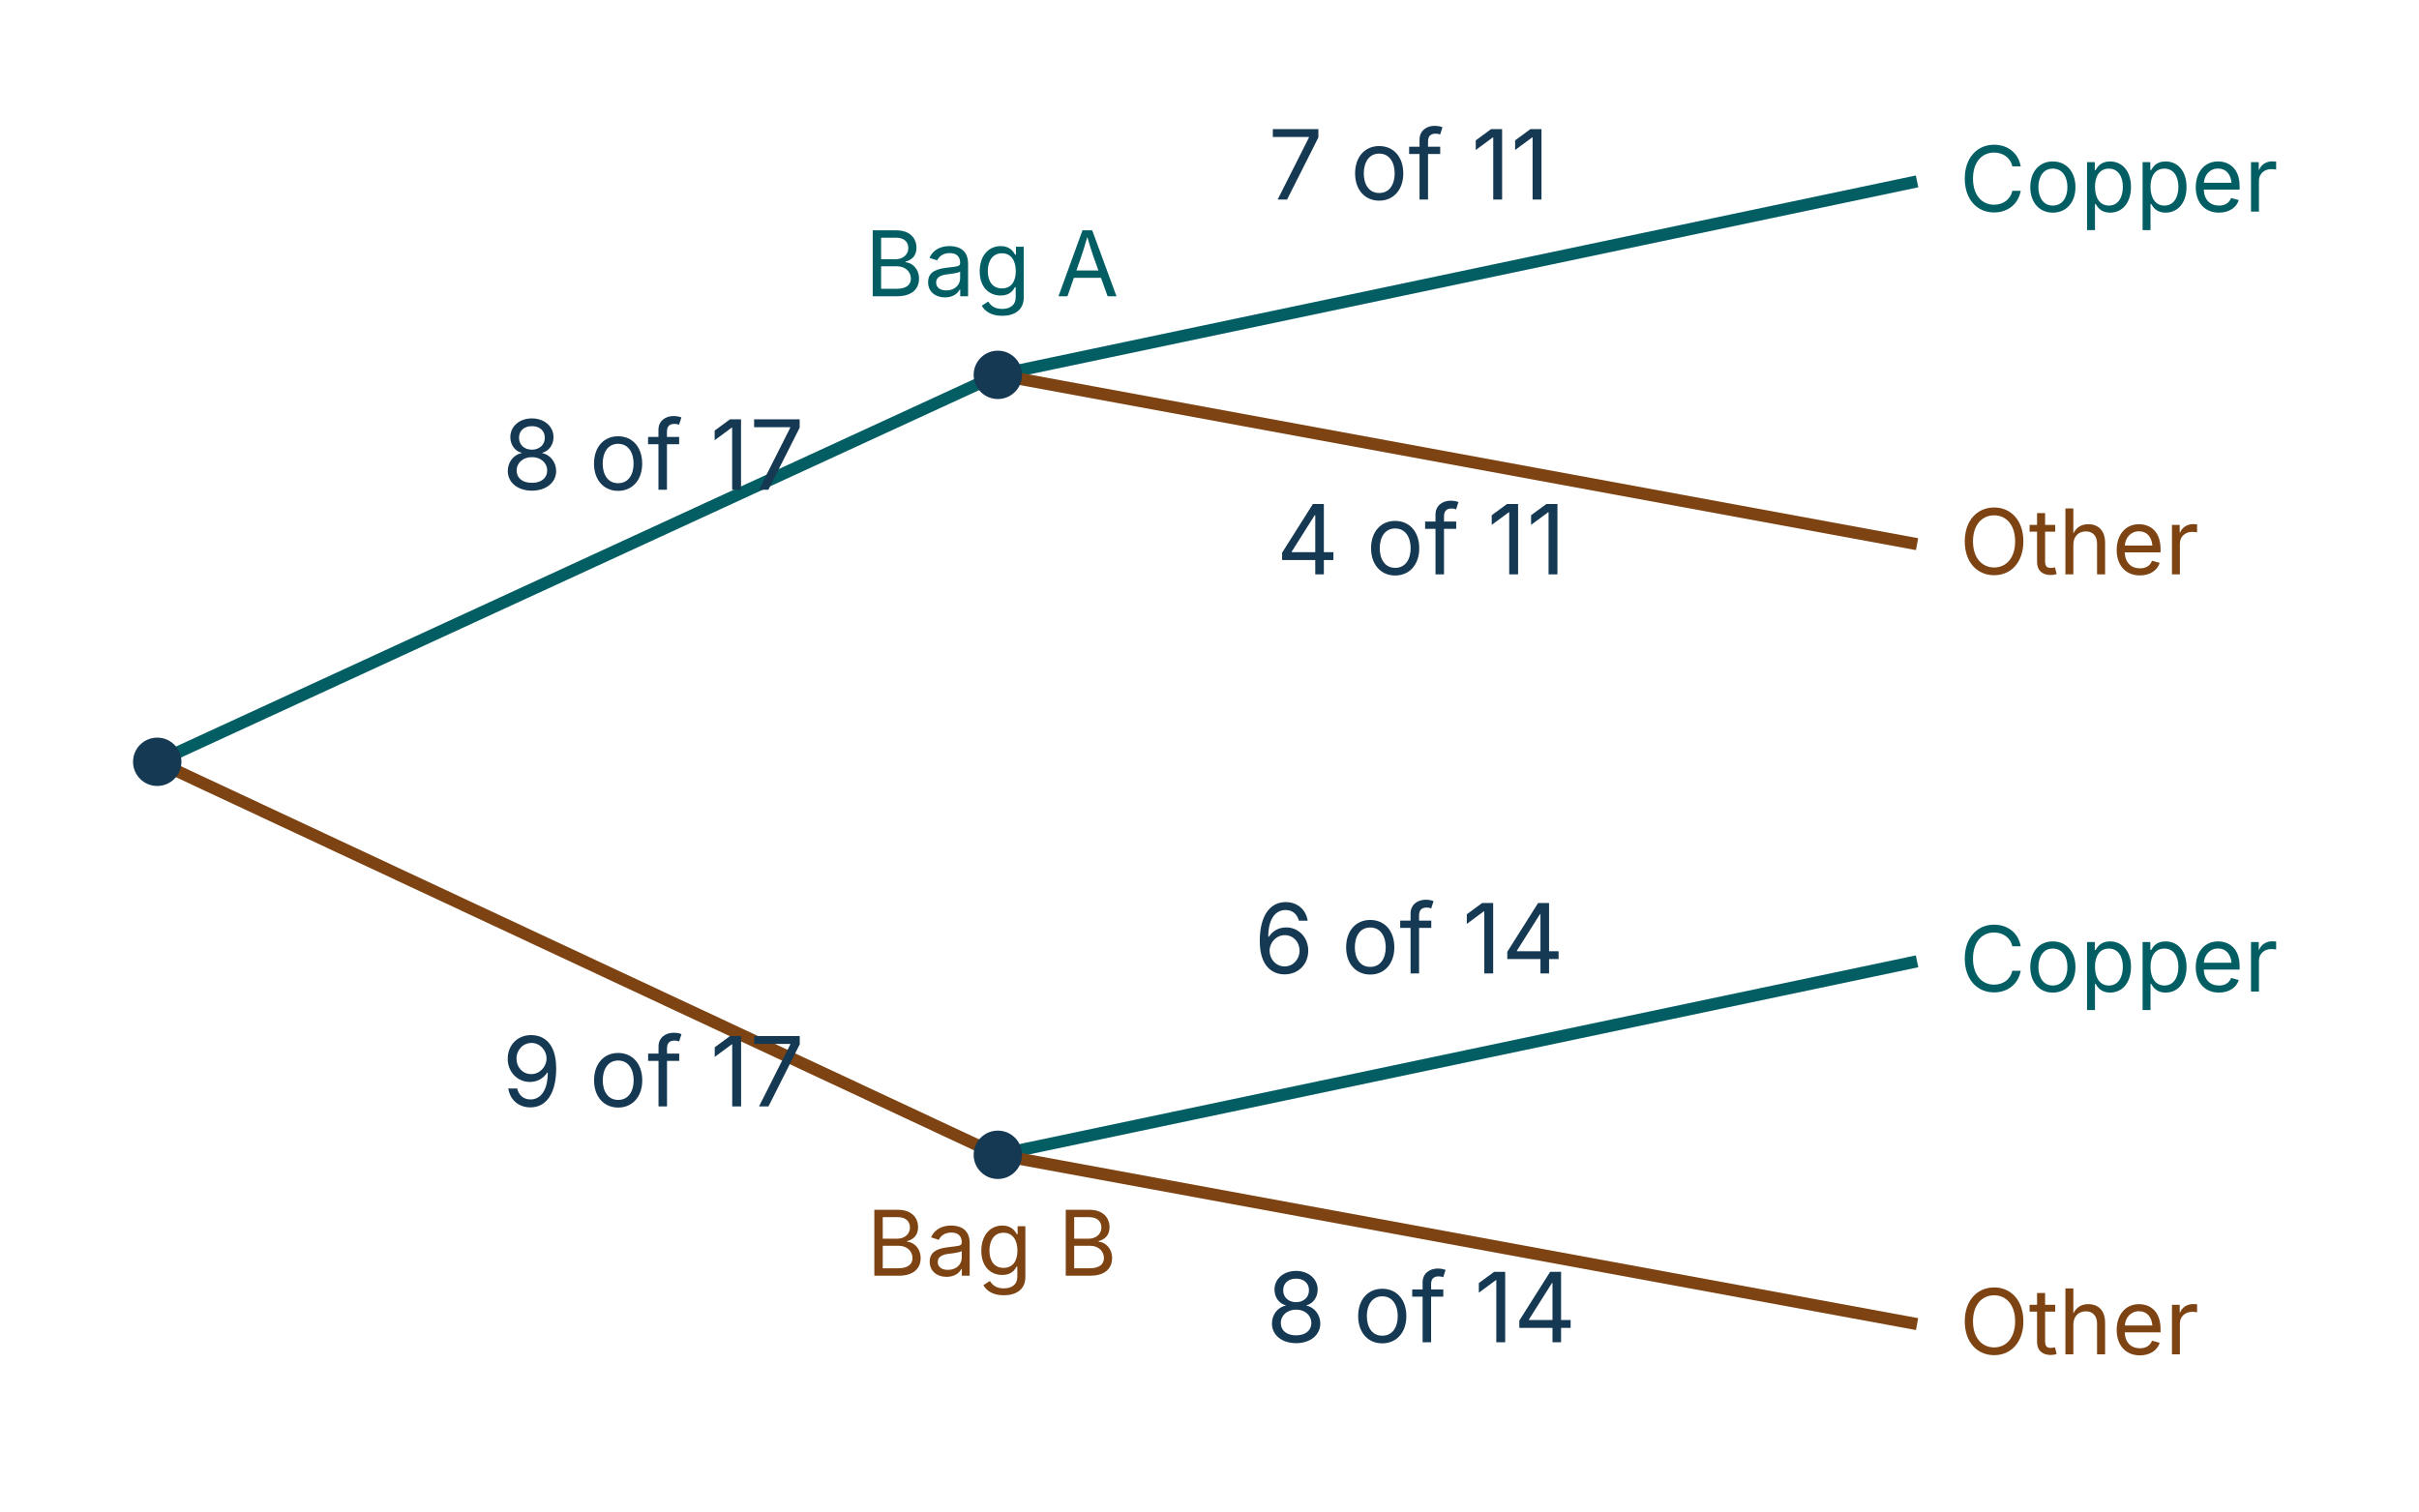
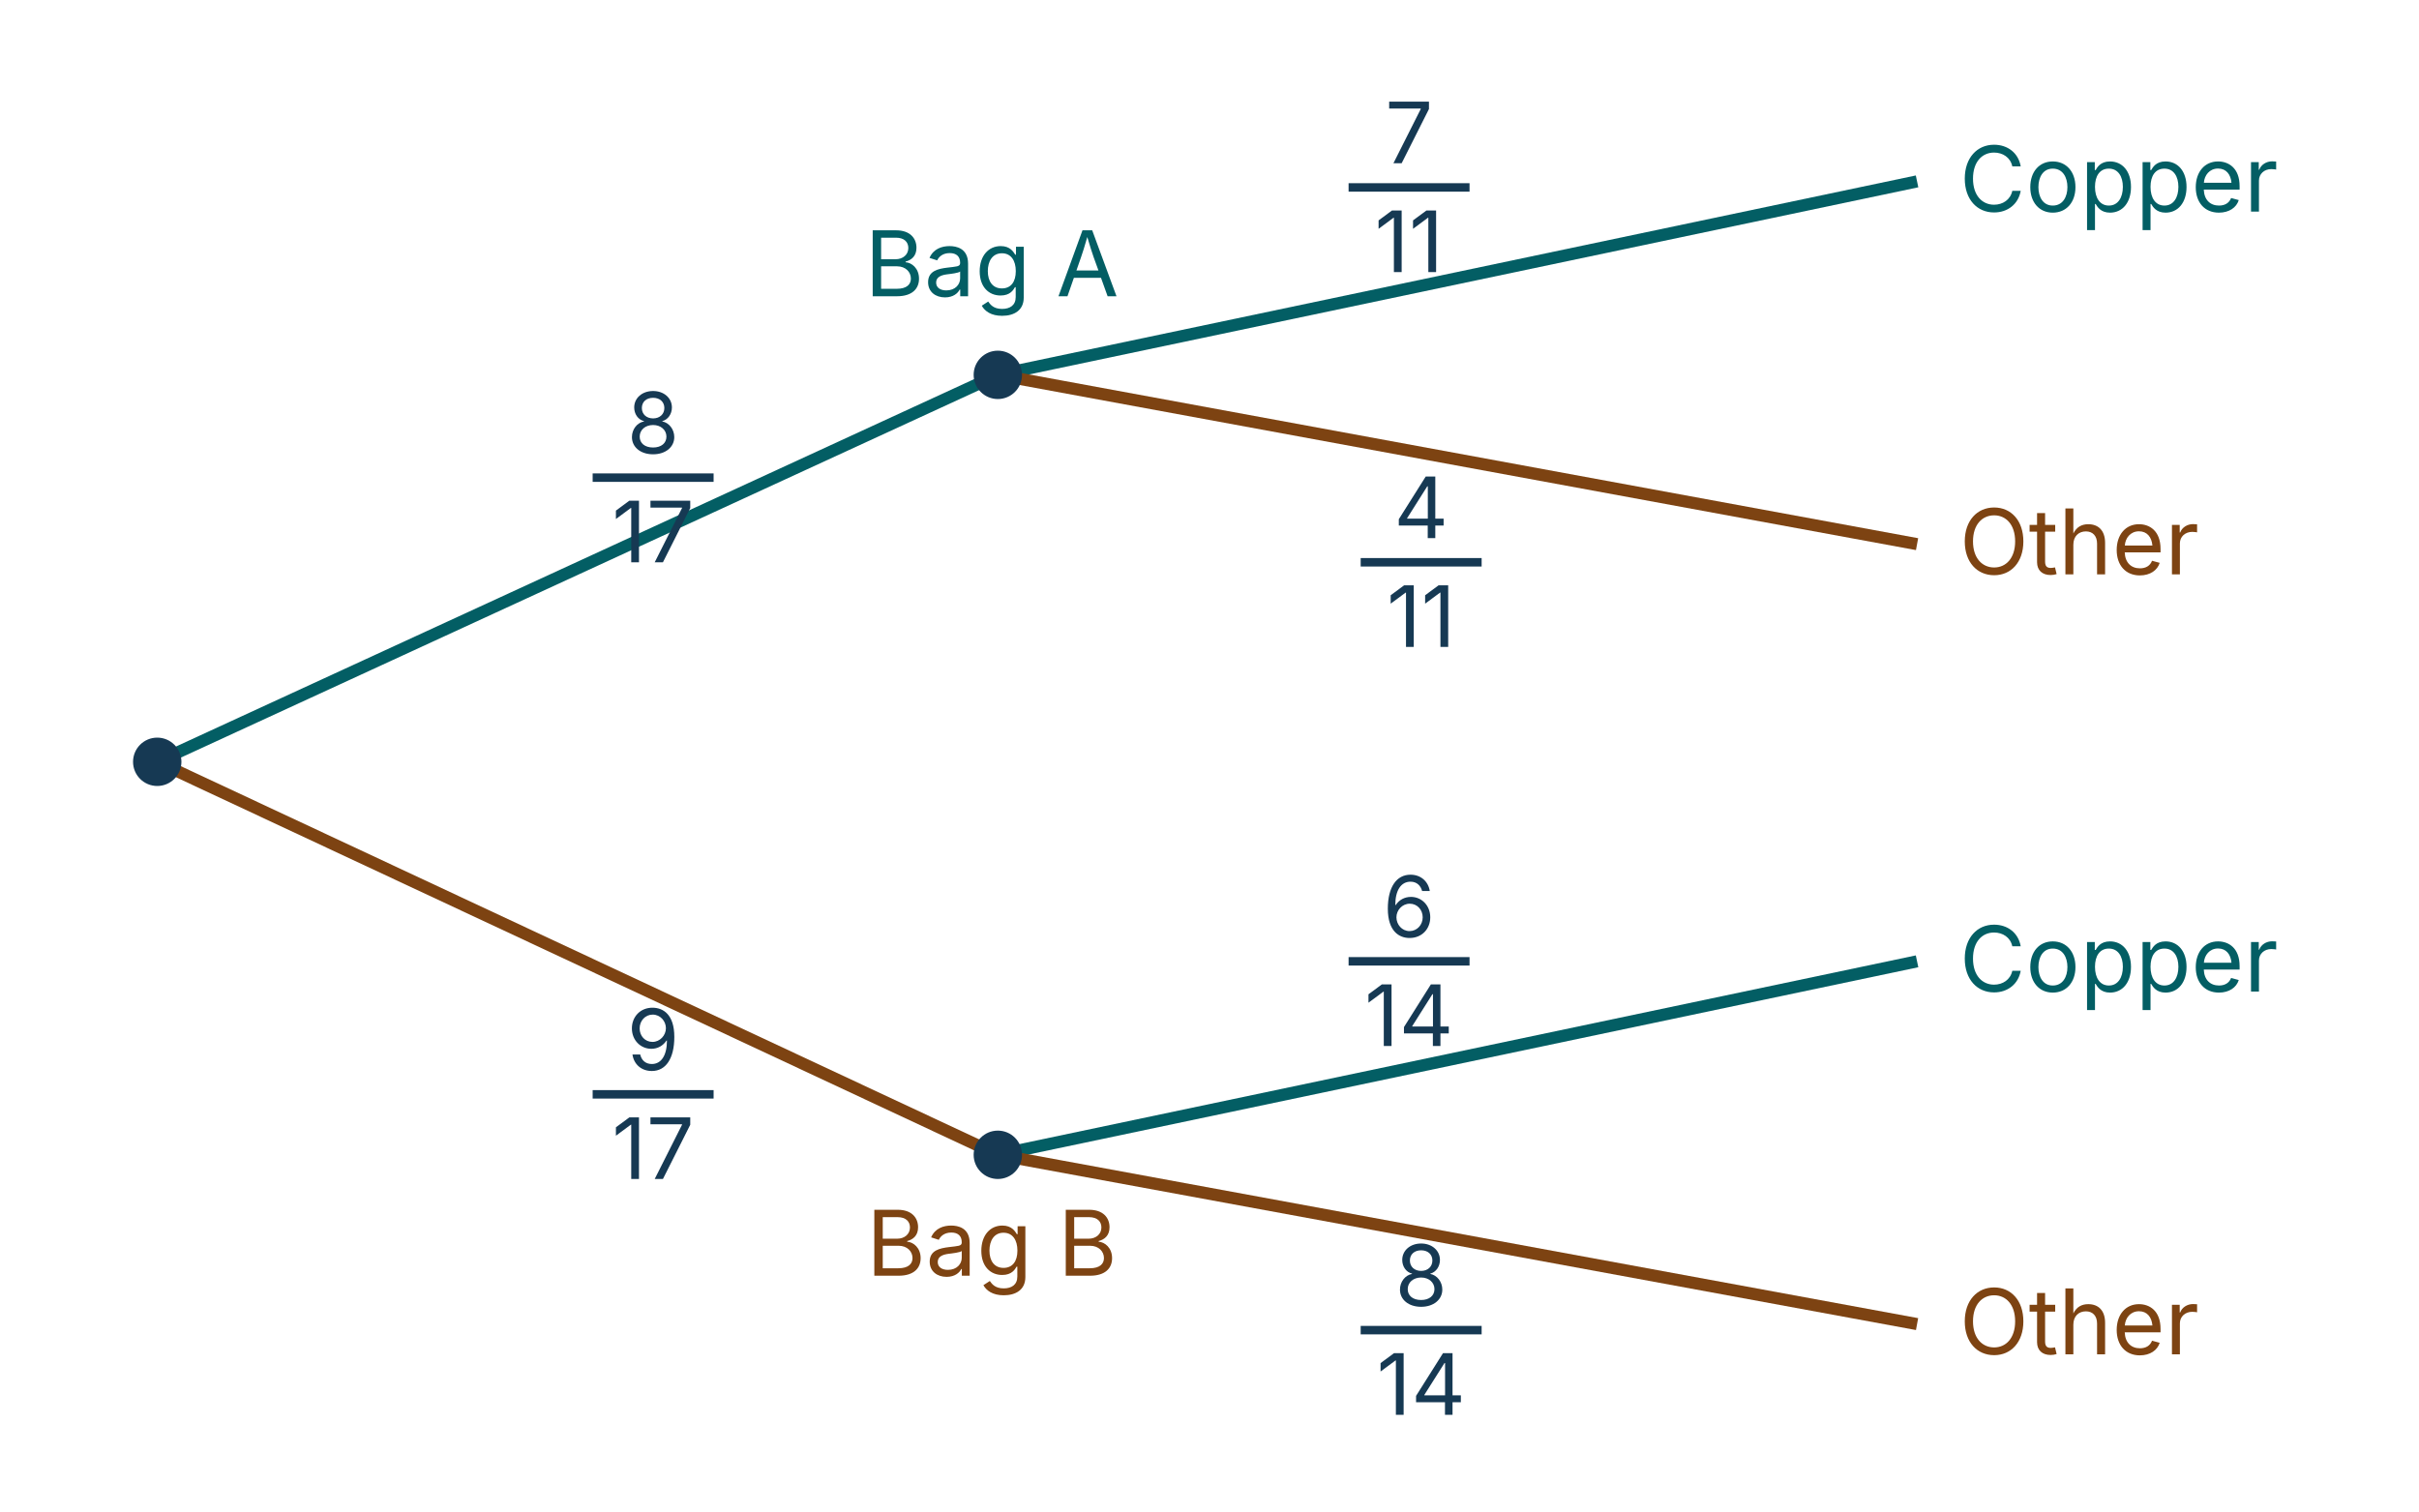
<svg xmlns="http://www.w3.org/2000/svg" width="400" height="250" viewBox="0 0 400 250" role="img" aria-label="First stage, Bag A: 8 out of 17, Bag B: 9 out of 17. After Bag A, Copper: 7 out of 11, Other: 4 out of 11. After Bag B, Copper: 6 out of 14, Other: 8 out of 14.">
  <g font-family="Inter, Arial, sans-serif">
    <line x1="26" y1="126" x2="165" y2="62" stroke="#035e64" stroke-width="2" />
-     <text x="108" y="81" text-anchor="middle" font-size="16" fill="#163953">8 of 17</text>
+     <g aria-label="8 over 17">
+       <text x="108" y="75" text-anchor="middle" font-size="14" fill="#163953">8</text>
+       <path d="M98 79h20" stroke="#163953" stroke-width="1.4" />
+       <text x="108" y="93" text-anchor="middle" font-size="14" fill="#163953">17</text>
+     </g>
    <line x1="26" y1="126" x2="165" y2="191" stroke="#7d4312" stroke-width="2" />
-     <text x="108" y="183" text-anchor="middle" font-size="16" fill="#163953">9 of 17</text>
+     <g aria-label="9 over 17">
+       <text x="108" y="177" text-anchor="middle" font-size="14" fill="#163953">9</text>
+       <path d="M98 181h20" stroke="#163953" stroke-width="1.4" />
+       <text x="108" y="195" text-anchor="middle" font-size="14" fill="#163953">17</text>
+     </g>
    <line x1="165" y1="62" x2="317" y2="30" stroke="#035e64" stroke-width="2" />
-     <text x="233" y="33" text-anchor="middle" font-size="16" fill="#163953">7 of 11</text>
+     <g aria-label="7 over 11">
+       <text x="233" y="27" text-anchor="middle" font-size="14" fill="#163953">7</text>
+       <path d="M223 31h20" stroke="#163953" stroke-width="1.4" />
+       <text x="233" y="45" text-anchor="middle" font-size="14" fill="#163953">11</text>
+     </g>
    <line x1="165" y1="62" x2="317" y2="90" stroke="#7d4312" stroke-width="2" />
-     <text x="235" y="95" text-anchor="middle" font-size="16" fill="#163953">4 of 11</text>
+     <g aria-label="4 over 11">
+       <text x="235" y="89" text-anchor="middle" font-size="14" fill="#163953">4</text>
+       <path d="M225 93h20" stroke="#163953" stroke-width="1.4" />
+       <text x="235" y="107" text-anchor="middle" font-size="14" fill="#163953">11</text>
+     </g>
    <line x1="165" y1="191" x2="317" y2="159" stroke="#035e64" stroke-width="2" />
-     <text x="233" y="161" text-anchor="middle" font-size="16" fill="#163953">6 of 14</text>
+     <g aria-label="6 over 14">
+       <text x="233" y="155" text-anchor="middle" font-size="14" fill="#163953">6</text>
+       <path d="M223 159h20" stroke="#163953" stroke-width="1.4" />
+       <text x="233" y="173" text-anchor="middle" font-size="14" fill="#163953">14</text>
+     </g>
    <line x1="165" y1="191" x2="317" y2="219" stroke="#7d4312" stroke-width="2" />
-     <text x="235" y="222" text-anchor="middle" font-size="16" fill="#163953">8 of 14</text>
+     <g aria-label="8 over 14">
+       <text x="235" y="216" text-anchor="middle" font-size="14" fill="#163953">8</text>
+       <path d="M225 220h20" stroke="#163953" stroke-width="1.4" />
+       <text x="235" y="234" text-anchor="middle" font-size="14" fill="#163953">14</text>
+     </g>
    <circle cx="26" cy="126" r="3" fill="#163953" stroke="#163953" stroke-width="2" />
    <circle cx="165" cy="62" r="3" fill="#163953" stroke="#163953" stroke-width="2" />
    <circle cx="165" cy="191" r="3" fill="#163953" stroke="#163953" stroke-width="2" />
    <text x="164" y="49" text-anchor="middle" font-size="15" fill="#035e64">Bag A</text>
    <text x="164" y="211" text-anchor="middle" font-size="15" fill="#7d4312">Bag B</text>
    <text x="324" y="35" text-anchor="start" font-size="15" fill="#035e64">Copper</text>
    <text x="324" y="95" text-anchor="start" font-size="15" fill="#7d4312">Other</text>
    <text x="324" y="164" text-anchor="start" font-size="15" fill="#035e64">Copper</text>
    <text x="324" y="224" text-anchor="start" font-size="15" fill="#7d4312">Other</text>
  </g>
</svg>
